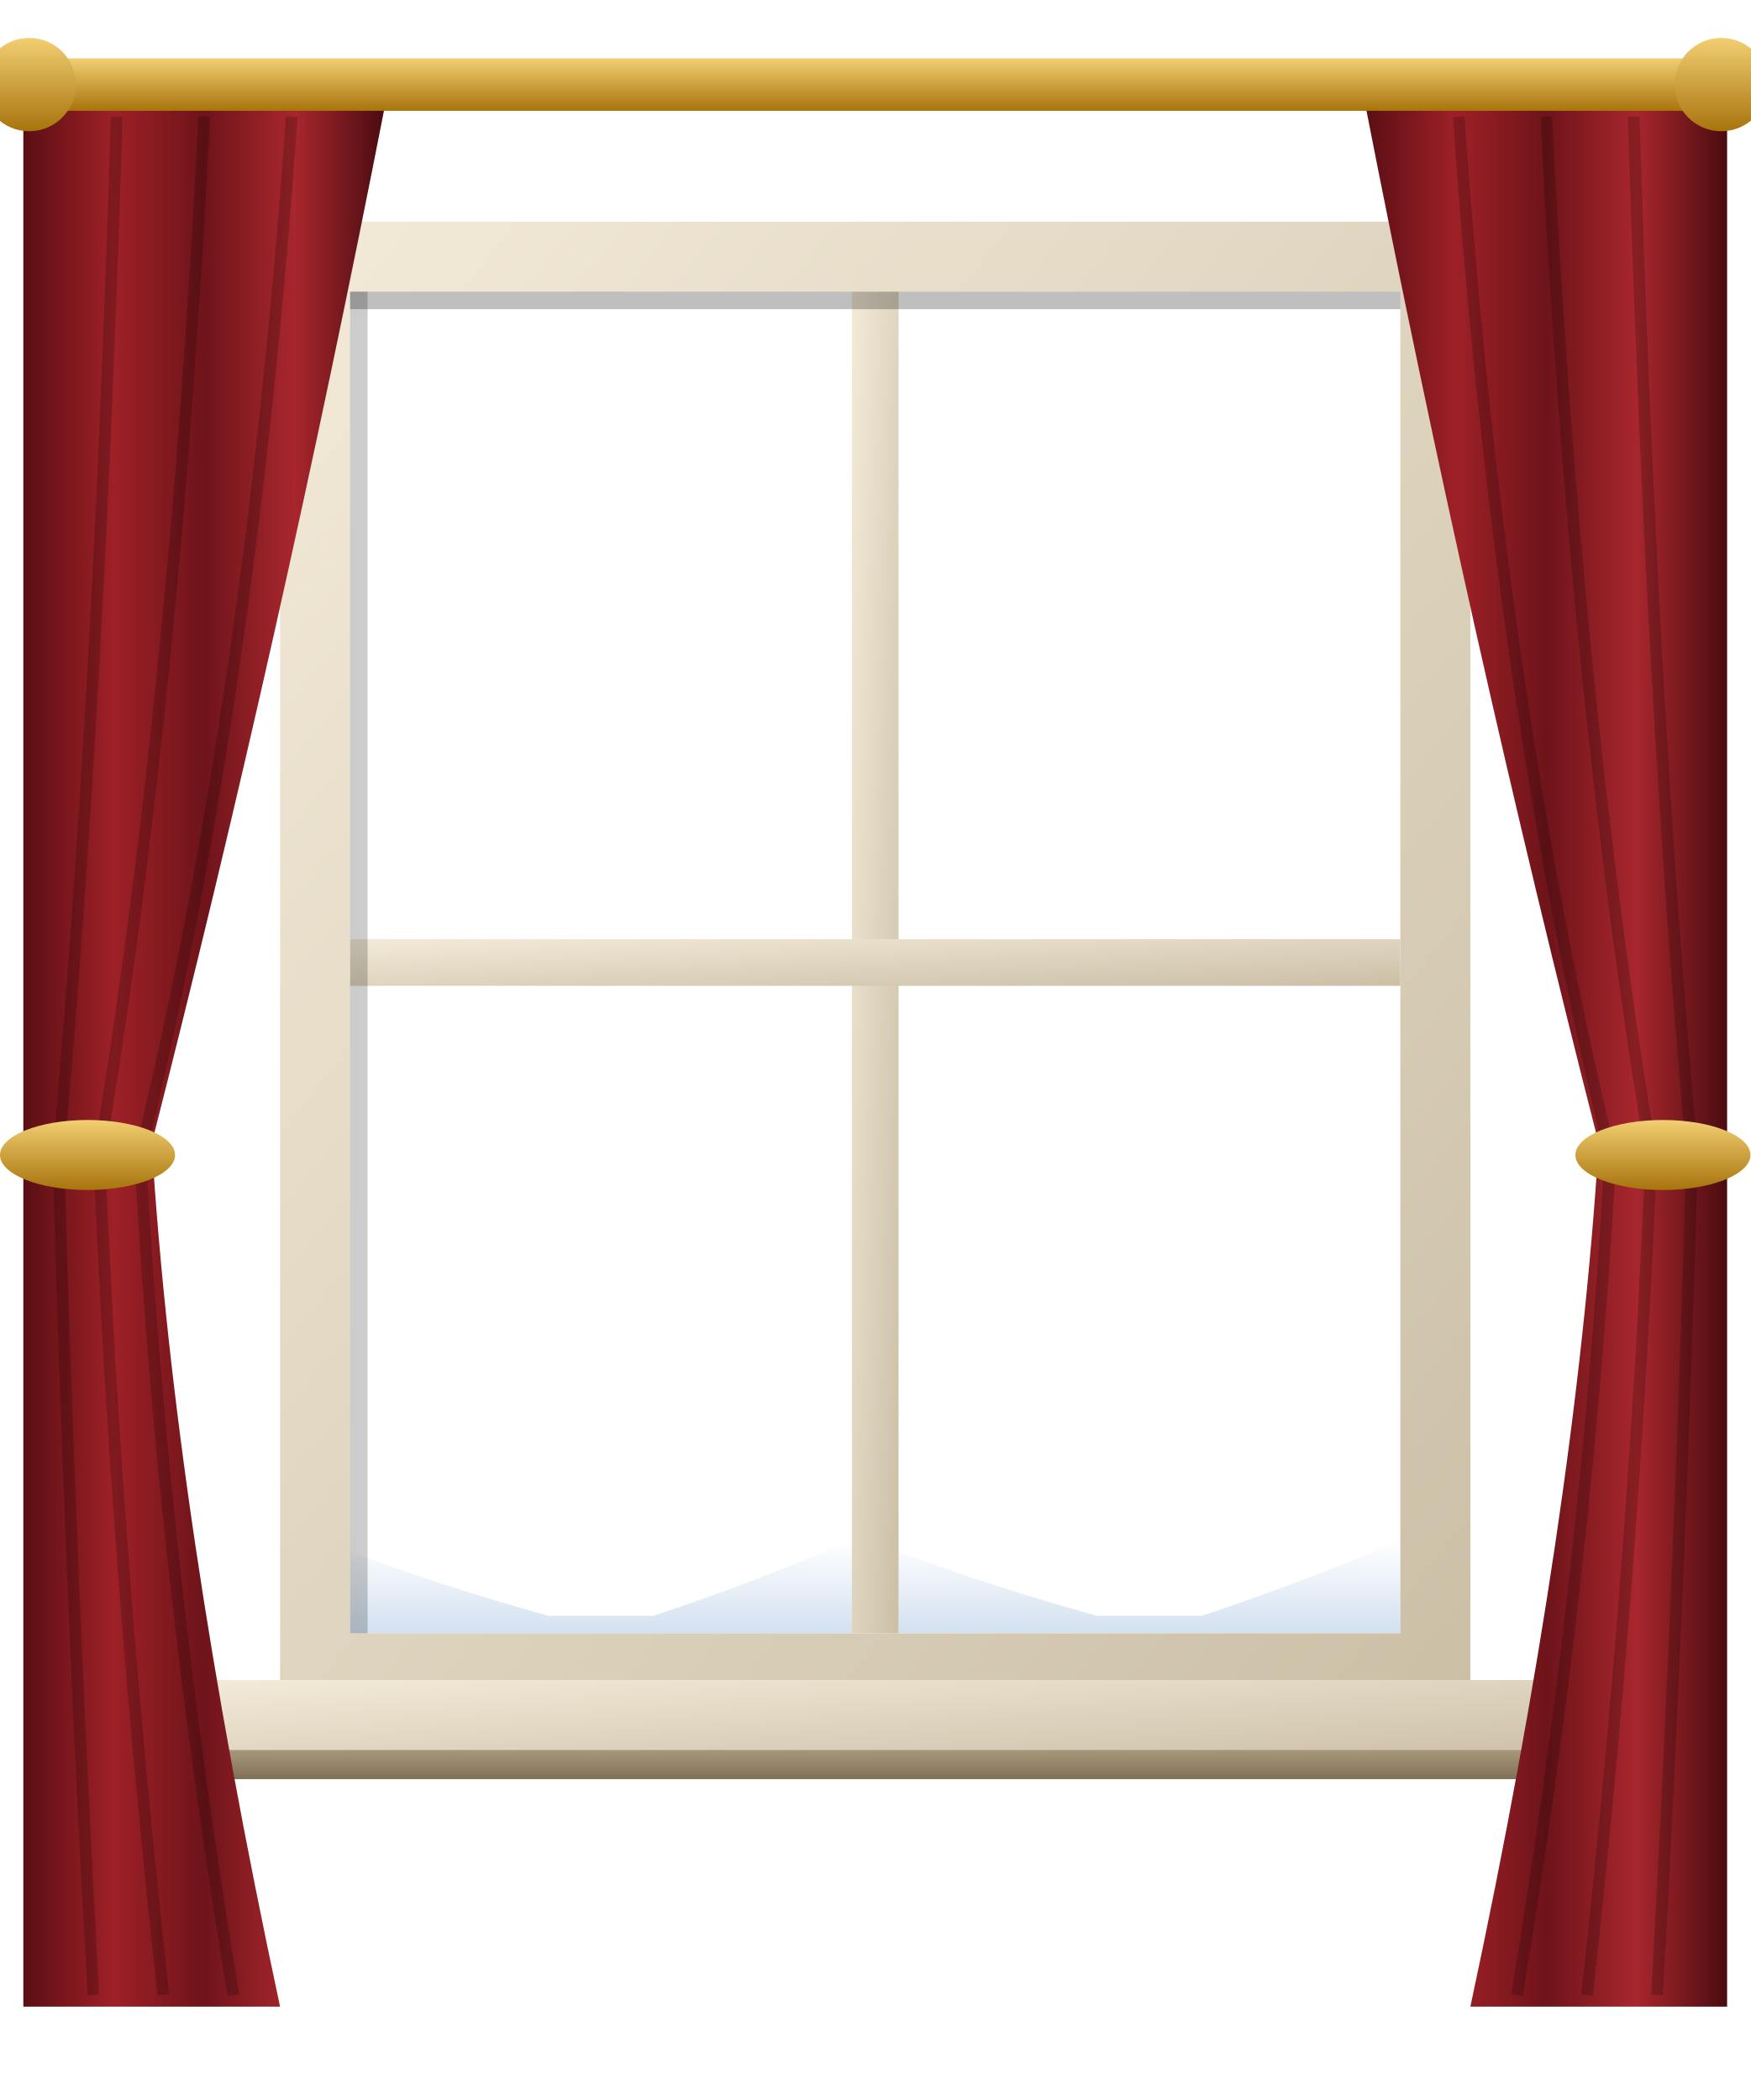
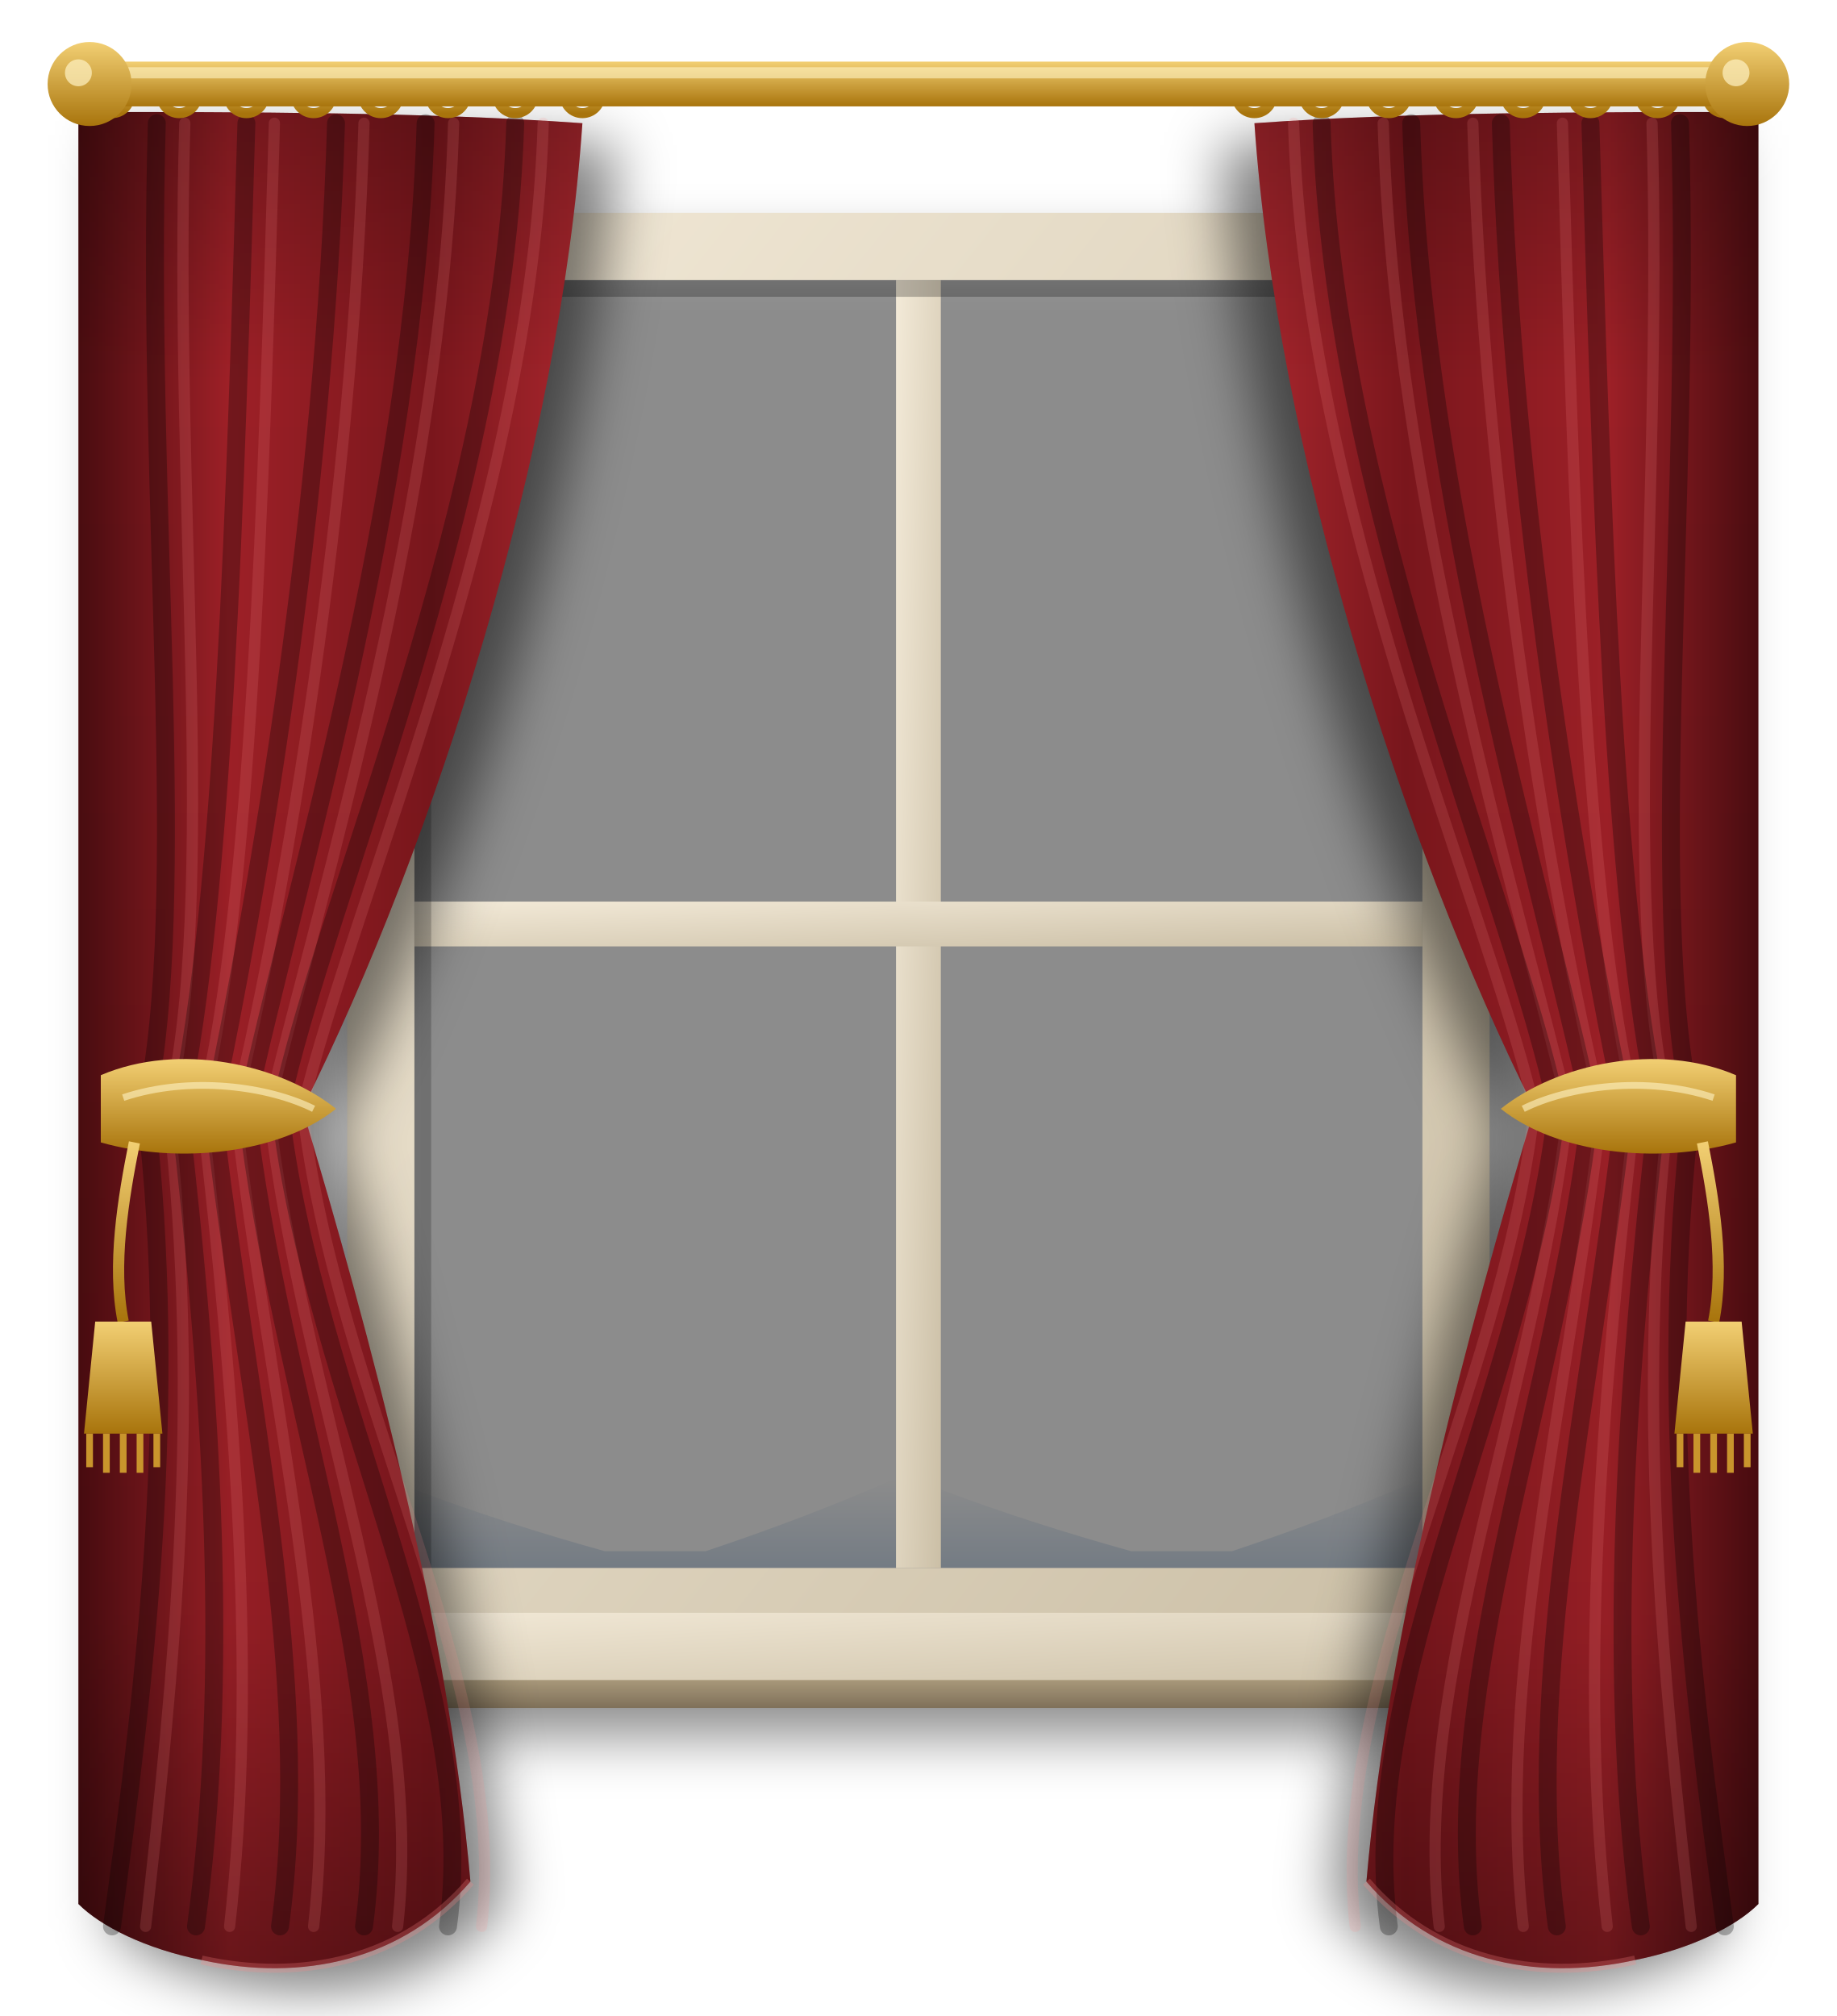
- <svg xmlns="http://www.w3.org/2000/svg" viewBox="0 0 300 360" width="300" height="360">
+ <svg xmlns="http://www.w3.org/2000/svg" viewBox="0 0 328 360" width="328" height="360">
  <defs>
    <linearGradient id="frame" x1="0" y1="0" x2="1" y2="1">
      <stop offset="0" stop-color="#f3ead8" stop-opacity="1" />
      <stop offset="1" stop-color="#cbbfa6" stop-opacity="1" />
    </linearGradient>
    <linearGradient id="frame-dark" x1="0" y1="0" x2="0" y2="1">
      <stop offset="0" stop-color="#a8987a" stop-opacity="1" />
      <stop offset="1" stop-color="#7f7059" stop-opacity="1" />
    </linearGradient>
    <linearGradient id="curtain" x1="0" y1="0" x2="1" y2="0">
      <stop offset="0" stop-color="#5a0f14" stop-opacity="1" />
      <stop offset="0.25" stop-color="#9e2027" stop-opacity="1" />
      <stop offset="0.5" stop-color="#6e141a" stop-opacity="1" />
      <stop offset="0.75" stop-color="#a8262d" stop-opacity="1" />
      <stop offset="1" stop-color="#4a0c10" stop-opacity="1" />
    </linearGradient>
    <linearGradient id="rod" x1="0" y1="0" x2="0" y2="1">
      <stop offset="0" stop-color="#f2cf73" stop-opacity="1" />
      <stop offset="1" stop-color="#a8740c" stop-opacity="1" />
    </linearGradient>
+     <linearGradient id="velvet" x1="0" y1="0" x2="1" y2="0">
+       <stop offset="0" stop-color="#4a0c10" stop-opacity="1" />
+       <stop offset="0.3" stop-color="#9e2027" stop-opacity="1" />
+       <stop offset="0.7" stop-color="#7a161c" stop-opacity="1" />
+       <stop offset="1" stop-color="#a8262d" stop-opacity="1" />
+     </linearGradient>
+     <linearGradient id="velvet-v" x1="0" y1="0" x2="0" y2="1">
+       <stop offset="0" stop-color="#000" stop-opacity="0.25" />
+       <stop offset="0.15" stop-color="#000" stop-opacity="0" />
+       <stop offset="0.8" stop-color="#000" stop-opacity="0.05" />
+       <stop offset="1" stop-color="#000" stop-opacity="0.35" />
+     </linearGradient>
+     <filter id="soft" x="-30%" y="-10%" width="160%" height="120%">
+       <feGaussianBlur stdDeviation="5" />
+     </filter>
    <radialGradient id="frost" cx="0.5" cy="0.5" r="0.5">
      <stop offset="0" stop-color="#ffffff" stop-opacity="0.55" />
      <stop offset="1" stop-color="#ffffff" stop-opacity="0" />
    </radialGradient>
    <linearGradient id="snow" x1="0" y1="0" x2="0" y2="1">
      <stop offset="0" stop-color="#ffffff" stop-opacity="1" />
      <stop offset="1" stop-color="#d3e1f0" stop-opacity="1" />
    </linearGradient>
  </defs>
-   <circle cx="66" cy="56" r="24" fill="url(#frost)" />
-   <circle cx="234" cy="56" r="24" fill="url(#frost)" />
-   <circle cx="66" cy="274" r="24" fill="url(#frost)" />
-   <circle cx="234" cy="274" r="24" fill="url(#frost)" />
-   <path d="M60,280 L60,266 Q76,272 94,277 L112.0,277 Q130.0,271 146.0,264 L146.0,280 Z" fill="url(#snow)" />
-   <path d="M154.0,280 L154.0,266 Q170.0,272 188.0,277 L206,277 Q224,271 240,264 L240,280 Z" fill="url(#snow)" />
-   <path d="M48,38 L252,38 L252,290 L48,290 Z M60,50 L60,280 L240,280 L240,50 Z" fill="url(#frame)" fill-rule="evenodd" />
-   <rect x="146.0" y="50" width="8" height="230" fill="url(#frame)" />
-   <rect x="60" y="161.0" width="180" height="8" fill="url(#frame)" />
-   <rect x="60" y="50" width="180" height="3" fill="#000" fill-opacity="0.25" />
-   <rect x="60" y="50" width="3" height="230" fill="#000" fill-opacity="0.2" />
-   <rect x="34" y="288" width="232" height="14" rx="3" fill="url(#frame)" />
-   <rect x="34" y="300" width="232" height="5" fill="url(#frame-dark)" />
-   <path d="M4,18 L66,18 Q48,110 26,196 Q30,260 48,344 L4,344 Z" fill="url(#curtain)" />
-   <path d="M20,20 Q17,120 10,198 Q12,270 16,342" stroke="#000" stroke-opacity="0.2" stroke-width="2" fill="none" />
-   <path d="M35,20 Q30,120 17,198 Q20,270 28,342" stroke="#000" stroke-opacity="0.2" stroke-width="2" fill="none" />
-   <path d="M50,20 Q43,120 24,198 Q28,270 40,342" stroke="#000" stroke-opacity="0.2" stroke-width="2" fill="none" />
-   <ellipse cx="15" cy="198" rx="15" ry="6" fill="url(#rod)" />
-   <path d="M296,18 L234,18 Q252,110 274,196 Q270,260 252,344 L296,344 Z" fill="url(#curtain)" />
-   <path d="M280,20 Q283,120 290,198 Q288,270 284,342" stroke="#000" stroke-opacity="0.2" stroke-width="2" fill="none" />
-   <path d="M265,20 Q270,120 283,198 Q280,270 272,342" stroke="#000" stroke-opacity="0.2" stroke-width="2" fill="none" />
-   <path d="M250,20 Q257,120 276,198 Q272,270 260,342" stroke="#000" stroke-opacity="0.2" stroke-width="2" fill="none" />
-   <ellipse cx="285" cy="198" rx="15" ry="6" fill="url(#rod)" />
-   <rect x="0" y="10" width="300" height="9" rx="4.5" fill="url(#rod)" />
-   <circle cx="5" cy="14.5" r="8" fill="url(#rod)" />
-   <circle cx="295" cy="14.5" r="8" fill="url(#rod)" />
+   <g transform="translate(14,0)">
+     <circle cx="66" cy="56" r="24" fill="url(#frost)" />
+     <circle cx="234" cy="56" r="24" fill="url(#frost)" />
+     <circle cx="66" cy="274" r="24" fill="url(#frost)" />
+     <circle cx="234" cy="274" r="24" fill="url(#frost)" />
+     <path d="M60,280 L60,266 Q76,272 94,277 L112.0,277 Q130.0,271 146.0,264 L146.0,280 Z" fill="url(#snow)" />
+     <path d="M154.0,280 L154.0,266 Q170.0,272 188.0,277 L206,277 Q224,271 240,264 L240,280 Z" fill="url(#snow)" />
+     <rect x="50" y="44" width="206" height="266" fill="#000" fill-opacity="0.45" filter="url(#soft)" />
+     <path d="M48,38 L252,38 L252,290 L48,290 Z M60,50 L60,280 L240,280 L240,50 Z" fill="url(#frame)" fill-rule="evenodd" />
+     <rect x="146.0" y="50" width="8" height="230" fill="url(#frame)" />
+     <rect x="60" y="161.0" width="180" height="8" fill="url(#frame)" />
+     <rect x="60" y="50" width="180" height="3" fill="#000" fill-opacity="0.25" />
+     <rect x="60" y="50" width="3" height="230" fill="#000" fill-opacity="0.2" />
+     <rect x="34" y="288" width="232" height="14" rx="3" fill="url(#frame)" />
+     <rect x="34" y="300" width="232" height="5" fill="url(#frame-dark)" />
+     <path d="M0,20 C30,20 62,20 90,22 C86,80 64,150 40,198 C52,238 66,290 70,336 C58,350 40,354 22,350 C12,348 4,344 0,340 Z" fill="#000" fill-opacity="0.5" filter="url(#soft)" transform="translate(6,4)" />
+     <path d="M0,20 C30,20 62,20 90,22 C86,80 64,150 40,198 C52,238 66,290 70,336 C58,350 40,354 22,350 C12,348 4,344 0,340 Z" fill="url(#velvet)" />
+     <path d="M0,20 C30,20 62,20 90,22 C86,80 64,150 40,198 C52,238 66,290 70,336 C58,350 40,354 22,350 C12,348 4,344 0,340 Z" fill="url(#velvet-v)" />
+     <path d="M14,22 C12,90 20,160 12,198 C18,250 12,300 6,344" stroke="#000" stroke-opacity="0.28" stroke-width="3.2" fill="none" stroke-linecap="round" />
+     <path d="M19,22 C17,90 25,160 16,198 C22,250 17,300 12,344" stroke="#ff8b8b" stroke-opacity="0.16" stroke-width="2" fill="none" stroke-linecap="round" />
+     <path d="M30,22 C28,90 26,160 18,198 C24,250 27,300 21,344" stroke="#000" stroke-opacity="0.28" stroke-width="3.2" fill="none" stroke-linecap="round" />
+     <path d="M35,22 C33,90 31,160 22,198 C28,250 32,300 27,344" stroke="#ff8b8b" stroke-opacity="0.16" stroke-width="2" fill="none" stroke-linecap="round" />
+     <path d="M46,22 C44,90 32,160 24,198 C30,250 42,300 36,344" stroke="#000" stroke-opacity="0.28" stroke-width="3.2" fill="none" stroke-linecap="round" />
+     <path d="M51,22 C49,90 37,160 28,198 C34,250 47,300 42,344" stroke="#ff8b8b" stroke-opacity="0.16" stroke-width="2" fill="none" stroke-linecap="round" />
+     <path d="M62,22 C60,90 38,160 30,198 C36,250 57,300 51,344" stroke="#000" stroke-opacity="0.28" stroke-width="3.2" fill="none" stroke-linecap="round" />
+     <path d="M67,22 C65,90 43,160 34,198 C40,250 62,300 57,344" stroke="#ff8b8b" stroke-opacity="0.16" stroke-width="2" fill="none" stroke-linecap="round" />
+     <path d="M78,22 C76,90 44,160 36,198 C42,250 72,300 66,344" stroke="#000" stroke-opacity="0.28" stroke-width="3.2" fill="none" stroke-linecap="round" />
+     <path d="M83,22 C81,90 49,160 40,198 C46,250 77,300 72,344" stroke="#ff8b8b" stroke-opacity="0.16" stroke-width="2" fill="none" stroke-linecap="round" />
+     <path d="M22,350 C40,354 58,350 70,336" stroke="#ff8b8b" stroke-opacity="0.25" stroke-width="1.6" fill="none" />
+     <path d="M4,192 C18,186 36,190 46,198 C36,206 18,208 4,204 Z" fill="url(#rod)" />
+     <path d="M8,196 C20,192 34,194 42,198" stroke="#fff3c4" stroke-opacity="0.6" stroke-width="1.2" fill="none" />
+     <path d="M10,204 C8,214 6,226 8,236" stroke="url(#rod)" stroke-width="2" fill="none" />
+     <path d="M3,236 L13,236 L15,256 L1,256 Z" fill="url(#rod)" />
+     <path d="M2,256 l0,6 M5,256 l0,7 M8,256 l0,7 M11,256 l0,7 M14,256 l0,6" stroke="#c9952c" stroke-width="1.2" />
+     <circle cx="6" cy="17" r="3.2" fill="none" stroke="url(#rod)" stroke-width="1.8" />
+     <circle cx="18" cy="17" r="3.2" fill="none" stroke="url(#rod)" stroke-width="1.8" />
+     <circle cx="30" cy="17" r="3.2" fill="none" stroke="url(#rod)" stroke-width="1.8" />
+     <circle cx="42" cy="17" r="3.2" fill="none" stroke="url(#rod)" stroke-width="1.8" />
+     <circle cx="54" cy="17" r="3.2" fill="none" stroke="url(#rod)" stroke-width="1.8" />
+     <circle cx="66" cy="17" r="3.2" fill="none" stroke="url(#rod)" stroke-width="1.8" />
+     <circle cx="78" cy="17" r="3.2" fill="none" stroke="url(#rod)" stroke-width="1.8" />
+     <circle cx="90" cy="17" r="3.2" fill="none" stroke="url(#rod)" stroke-width="1.8" />
+     <g transform="translate(300,0) scale(-1,1)">
+       <path d="M0,20 C30,20 62,20 90,22 C86,80 64,150 40,198 C52,238 66,290 70,336 C58,350 40,354 22,350 C12,348 4,344 0,340 Z" fill="#000" fill-opacity="0.5" filter="url(#soft)" transform="translate(6,4)" />
+       <path d="M0,20 C30,20 62,20 90,22 C86,80 64,150 40,198 C52,238 66,290 70,336 C58,350 40,354 22,350 C12,348 4,344 0,340 Z" fill="url(#velvet)" />
+       <path d="M0,20 C30,20 62,20 90,22 C86,80 64,150 40,198 C52,238 66,290 70,336 C58,350 40,354 22,350 C12,348 4,344 0,340 Z" fill="url(#velvet-v)" />
+       <path d="M14,22 C12,90 20,160 12,198 C18,250 12,300 6,344" stroke="#000" stroke-opacity="0.28" stroke-width="3.2" fill="none" stroke-linecap="round" />
+       <path d="M19,22 C17,90 25,160 16,198 C22,250 17,300 12,344" stroke="#ff8b8b" stroke-opacity="0.16" stroke-width="2" fill="none" stroke-linecap="round" />
+       <path d="M30,22 C28,90 26,160 18,198 C24,250 27,300 21,344" stroke="#000" stroke-opacity="0.28" stroke-width="3.2" fill="none" stroke-linecap="round" />
+       <path d="M35,22 C33,90 31,160 22,198 C28,250 32,300 27,344" stroke="#ff8b8b" stroke-opacity="0.16" stroke-width="2" fill="none" stroke-linecap="round" />
+       <path d="M46,22 C44,90 32,160 24,198 C30,250 42,300 36,344" stroke="#000" stroke-opacity="0.28" stroke-width="3.2" fill="none" stroke-linecap="round" />
+       <path d="M51,22 C49,90 37,160 28,198 C34,250 47,300 42,344" stroke="#ff8b8b" stroke-opacity="0.16" stroke-width="2" fill="none" stroke-linecap="round" />
+       <path d="M62,22 C60,90 38,160 30,198 C36,250 57,300 51,344" stroke="#000" stroke-opacity="0.28" stroke-width="3.2" fill="none" stroke-linecap="round" />
+       <path d="M67,22 C65,90 43,160 34,198 C40,250 62,300 57,344" stroke="#ff8b8b" stroke-opacity="0.16" stroke-width="2" fill="none" stroke-linecap="round" />
+       <path d="M78,22 C76,90 44,160 36,198 C42,250 72,300 66,344" stroke="#000" stroke-opacity="0.28" stroke-width="3.2" fill="none" stroke-linecap="round" />
+       <path d="M83,22 C81,90 49,160 40,198 C46,250 77,300 72,344" stroke="#ff8b8b" stroke-opacity="0.16" stroke-width="2" fill="none" stroke-linecap="round" />
+       <path d="M22,350 C40,354 58,350 70,336" stroke="#ff8b8b" stroke-opacity="0.25" stroke-width="1.6" fill="none" />
+       <path d="M4,192 C18,186 36,190 46,198 C36,206 18,208 4,204 Z" fill="url(#rod)" />
+       <path d="M8,196 C20,192 34,194 42,198" stroke="#fff3c4" stroke-opacity="0.6" stroke-width="1.2" fill="none" />
+       <path d="M10,204 C8,214 6,226 8,236" stroke="url(#rod)" stroke-width="2" fill="none" />
+       <path d="M3,236 L13,236 L15,256 L1,256 Z" fill="url(#rod)" />
+       <path d="M2,256 l0,6 M5,256 l0,7 M8,256 l0,7 M11,256 l0,7 M14,256 l0,6" stroke="#c9952c" stroke-width="1.2" />
+       <circle cx="6" cy="17" r="3.2" fill="none" stroke="url(#rod)" stroke-width="1.8" />
+       <circle cx="18" cy="17" r="3.2" fill="none" stroke="url(#rod)" stroke-width="1.8" />
+       <circle cx="30" cy="17" r="3.2" fill="none" stroke="url(#rod)" stroke-width="1.8" />
+       <circle cx="42" cy="17" r="3.2" fill="none" stroke="url(#rod)" stroke-width="1.8" />
+       <circle cx="54" cy="17" r="3.2" fill="none" stroke="url(#rod)" stroke-width="1.8" />
+       <circle cx="66" cy="17" r="3.2" fill="none" stroke="url(#rod)" stroke-width="1.8" />
+       <circle cx="78" cy="17" r="3.2" fill="none" stroke="url(#rod)" stroke-width="1.8" />
+       <circle cx="90" cy="17" r="3.2" fill="none" stroke="url(#rod)" stroke-width="1.8" />
+     </g>
+     <rect x="0" y="11" width="300" height="8" rx="4" fill="url(#rod)" />
+     <rect x="2" y="12" width="296" height="2" rx="1" fill="#fff3c4" fill-opacity="0.6" />
+     <circle cx="2" cy="15" r="7.5" fill="url(#rod)" />
+     <circle cx="0" cy="13" r="2.4" fill="#fff3c4" fill-opacity="0.7" />
+     <circle cx="298" cy="15" r="7.5" fill="url(#rod)" />
+     <circle cx="296" cy="13" r="2.4" fill="#fff3c4" fill-opacity="0.7" />
+   </g>
</svg>
